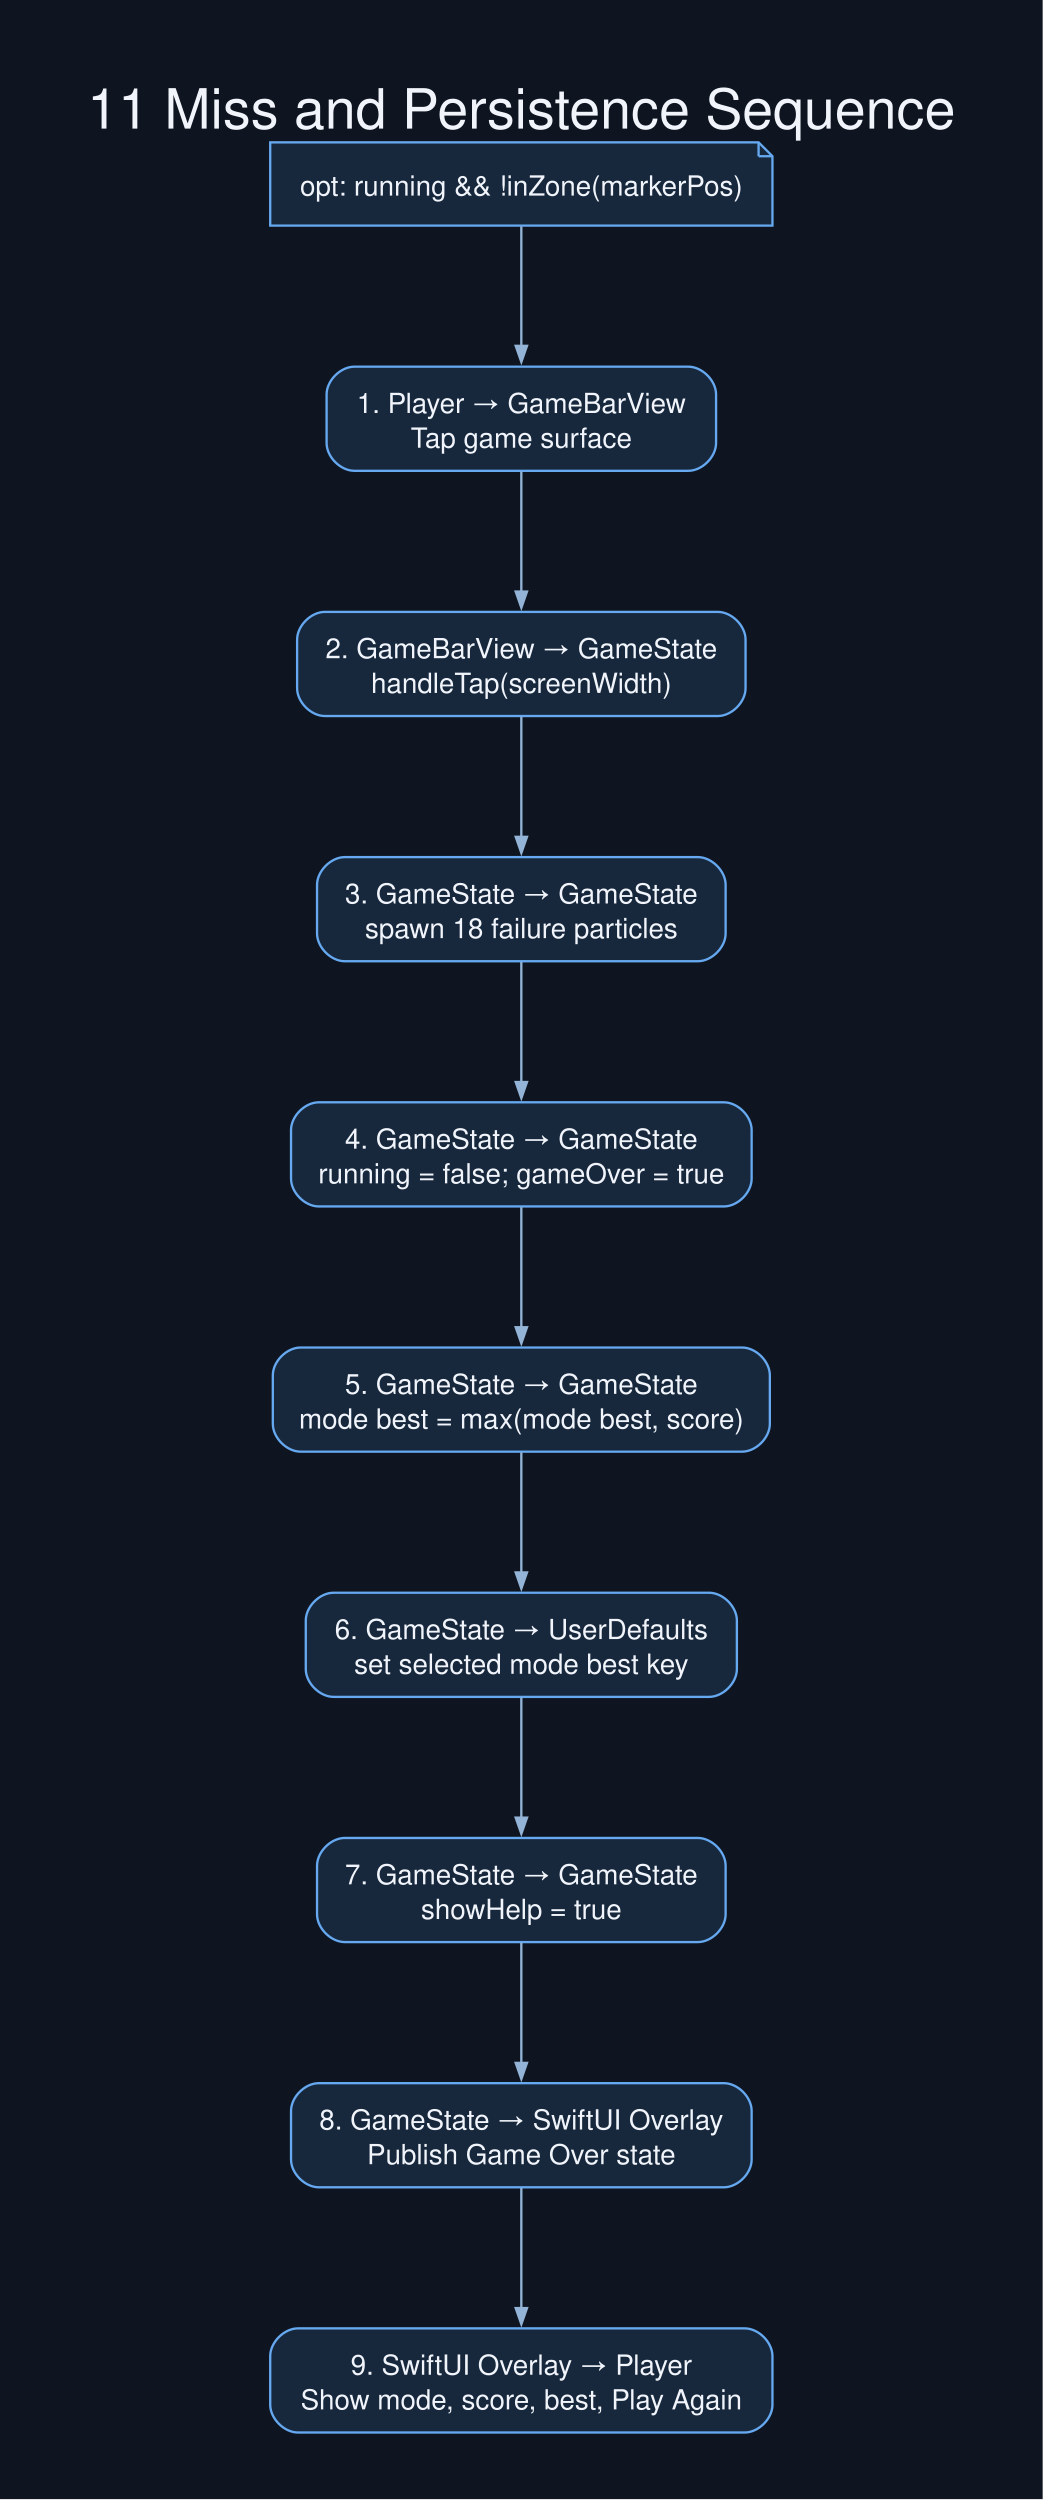
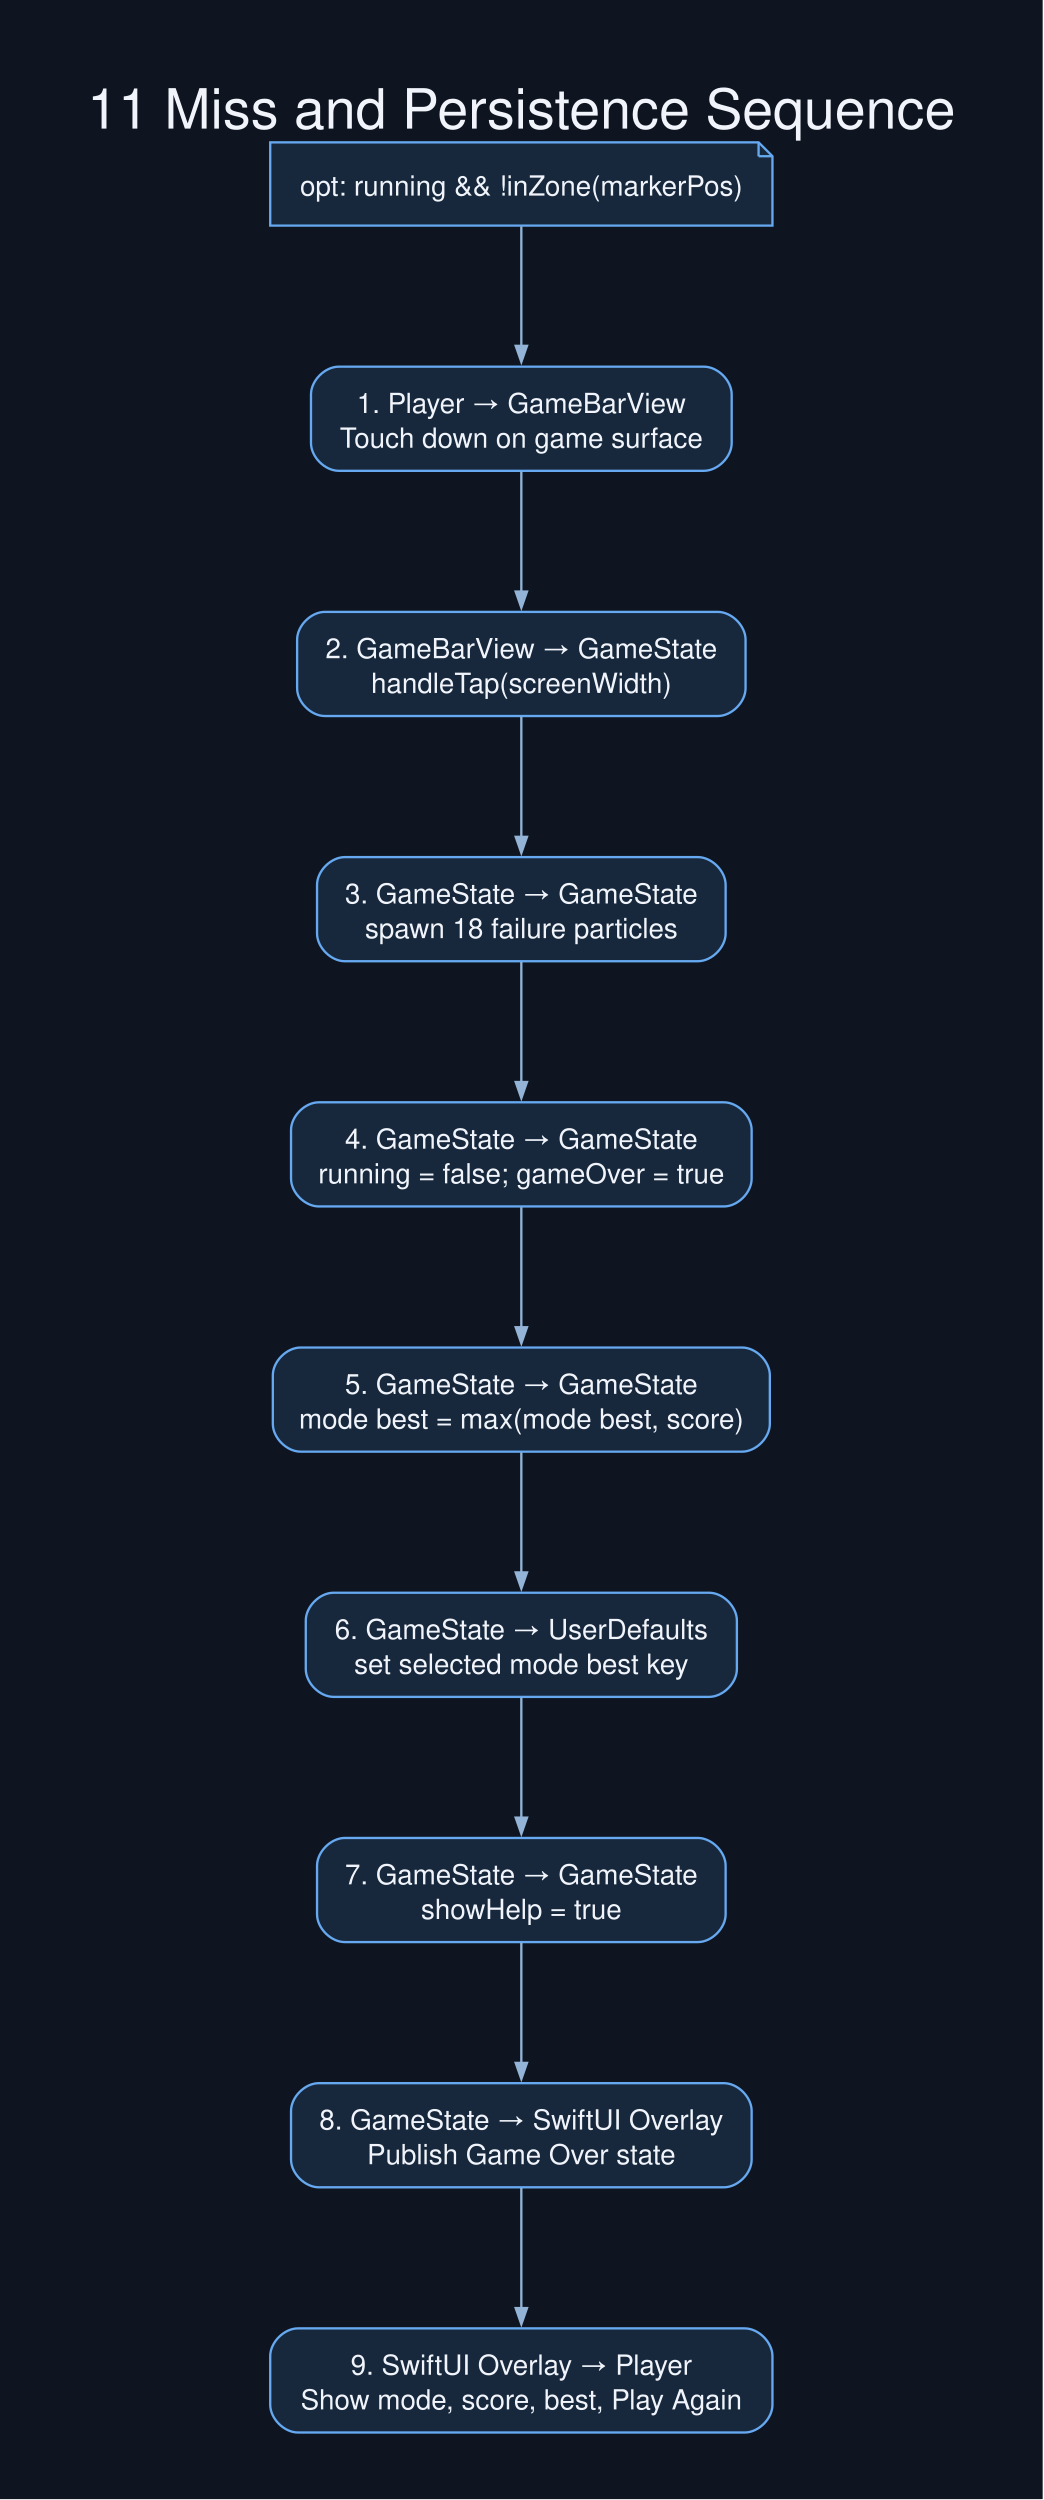
<svg xmlns="http://www.w3.org/2000/svg" width="451pt" height="1081pt" viewBox="0.00 0.00 451.00 1081.00">
  <g id="graph0" class="graph" transform="scale(1 1) rotate(0) translate(28.8 1051.82)">
    <polygon fill="#0e1520" stroke="none" points="-28.8,28.8 -28.8,-1051.82 422.05,-1051.82 422.05,28.8 -28.8,28.8" />
    <text xml:space="preserve" text-anchor="middle" x="196.62" y="-996.22" font-family="Helvetica,sans-Serif" font-size="24.00" fill="#f1f5fb">11 Miss and Persistence Sequence</text>
    <g id="node1" class="node">
      <polygon fill="#17283d" stroke="#66a9f1" points="299.21,-990.27 88.04,-990.27 88.04,-954.27 305.21,-954.27 305.21,-984.27 299.21,-990.27" />
      <polyline fill="none" stroke="#66a9f1" points="299.21,-990.27 299.21,-984.27" />
      <polyline fill="none" stroke="#66a9f1" points="305.21,-984.27 299.21,-984.27" />
      <text xml:space="preserve" text-anchor="middle" x="196.62" y="-967.24" font-family="Helvetica,sans-Serif" font-size="12.00" fill="#f1f5fb">opt: running &amp;&amp; !inZone(markerPos)</text>
    </g>
    <g id="node2" class="node">
-       <path fill="#17283d" stroke="#66a9f1" d="M268.83,-893.27C268.83,-893.27 124.42,-893.27 124.42,-893.27 118.42,-893.27 112.42,-887.27 112.42,-881.27 112.42,-881.27 112.42,-860.24 112.42,-860.24 112.42,-854.24 118.42,-848.24 124.42,-848.24 124.42,-848.24 268.83,-848.24 268.83,-848.24 274.83,-848.24 280.83,-854.24 280.83,-860.24 280.83,-860.24 280.83,-881.27 280.83,-881.27 280.83,-887.27 274.83,-893.27 268.83,-893.27" />
+       <path fill="#17283d" stroke="#66a9f1" d="M275.58,-893.27C275.58,-893.27 117.67,-893.27 117.67,-893.27 111.67,-893.27 105.67,-887.27 105.67,-881.27 105.67,-881.27 105.67,-860.24 105.67,-860.24 105.67,-854.24 111.67,-848.24 117.67,-848.24 117.67,-848.24 275.58,-848.24 275.58,-848.24 281.58,-848.24 287.58,-854.24 287.58,-860.24 287.58,-860.24 287.58,-881.27 287.58,-881.27 287.58,-887.27 281.58,-893.27 275.58,-893.27" />
      <text xml:space="preserve" text-anchor="middle" x="196.62" y="-873.23" font-family="Helvetica,sans-Serif" font-size="12.00" fill="#f1f5fb">1. Player → GameBarView</text>
-       <text xml:space="preserve" text-anchor="middle" x="196.62" y="-858.23" font-family="Helvetica,sans-Serif" font-size="12.00" fill="#f1f5fb">Tap game surface</text>
+       <text xml:space="preserve" text-anchor="middle" x="196.62" y="-858.23" font-family="Helvetica,sans-Serif" font-size="12.00" fill="#f1f5fb">Touch down on game surface</text>
    </g>
    <g id="edge1" class="edge">
      <path fill="none" stroke="#93b4d7" d="M196.62,-953.94C196.62,-939.71 196.62,-919.22 196.62,-902.26" />
      <polygon fill="#93b4d7" stroke="#93b4d7" points="199.08,-902.28 196.63,-895.28 194.18,-902.28 199.08,-902.28" />
    </g>
    <g id="node3" class="node">
      <path fill="#17283d" stroke="#66a9f1" d="M281.58,-787.24C281.58,-787.24 111.67,-787.24 111.67,-787.24 105.67,-787.24 99.67,-781.24 99.67,-775.24 99.67,-775.24 99.67,-754.21 99.67,-754.21 99.67,-748.21 105.67,-742.21 111.67,-742.21 111.67,-742.21 281.58,-742.21 281.58,-742.21 287.58,-742.21 293.58,-748.21 293.58,-754.21 293.58,-754.21 293.58,-775.24 293.58,-775.24 293.58,-781.24 287.58,-787.24 281.58,-787.24" />
      <text xml:space="preserve" text-anchor="middle" x="196.62" y="-767.2" font-family="Helvetica,sans-Serif" font-size="12.00" fill="#f1f5fb">2. GameBarView → GameState</text>
      <text xml:space="preserve" text-anchor="middle" x="196.62" y="-752.2" font-family="Helvetica,sans-Serif" font-size="12.00" fill="#f1f5fb">handleTap(screenWidth)</text>
    </g>
    <g id="edge2" class="edge">
      <path fill="none" stroke="#93b4d7" d="M196.62,-847.95C196.62,-832.83 196.62,-812.5 196.62,-795.84" />
      <polygon fill="#93b4d7" stroke="#93b4d7" points="199.08,-796.02 196.63,-789.02 194.18,-796.02 199.08,-796.02" />
    </g>
    <g id="node4" class="node">
      <path fill="#17283d" stroke="#66a9f1" d="M272.96,-681.21C272.96,-681.21 120.29,-681.21 120.29,-681.21 114.29,-681.21 108.29,-675.21 108.29,-669.21 108.29,-669.21 108.29,-648.18 108.29,-648.18 108.29,-642.18 114.29,-636.18 120.29,-636.18 120.29,-636.18 272.96,-636.18 272.96,-636.18 278.96,-636.18 284.96,-642.18 284.96,-648.18 284.96,-648.18 284.96,-669.21 284.96,-669.21 284.96,-675.21 278.96,-681.21 272.96,-681.21" />
      <text xml:space="preserve" text-anchor="middle" x="196.62" y="-661.17" font-family="Helvetica,sans-Serif" font-size="12.00" fill="#f1f5fb">3. GameState → GameState</text>
      <text xml:space="preserve" text-anchor="middle" x="196.62" y="-646.17" font-family="Helvetica,sans-Serif" font-size="12.00" fill="#f1f5fb">spawn 18 failure particles</text>
    </g>
    <g id="edge3" class="edge">
      <path fill="none" stroke="#93b4d7" d="M196.62,-741.92C196.62,-726.8 196.62,-706.47 196.62,-689.81" />
      <polygon fill="#93b4d7" stroke="#93b4d7" points="199.08,-689.99 196.63,-682.99 194.18,-689.99 199.08,-689.99" />
    </g>
    <g id="node5" class="node">
      <path fill="#17283d" stroke="#66a9f1" d="M284.21,-575.18C284.21,-575.18 109.04,-575.18 109.04,-575.18 103.04,-575.18 97.04,-569.18 97.04,-563.18 97.04,-563.18 97.04,-542.15 97.04,-542.15 97.04,-536.15 103.04,-530.15 109.04,-530.15 109.04,-530.15 284.21,-530.15 284.21,-530.15 290.21,-530.15 296.21,-536.15 296.21,-542.15 296.21,-542.15 296.21,-563.18 296.21,-563.18 296.21,-569.18 290.21,-575.18 284.21,-575.18" />
      <text xml:space="preserve" text-anchor="middle" x="196.62" y="-555.14" font-family="Helvetica,sans-Serif" font-size="12.00" fill="#f1f5fb">4. GameState → GameState</text>
      <text xml:space="preserve" text-anchor="middle" x="196.62" y="-540.14" font-family="Helvetica,sans-Serif" font-size="12.00" fill="#f1f5fb">running = false; gameOver = true</text>
    </g>
    <g id="edge4" class="edge">
      <path fill="none" stroke="#93b4d7" d="M196.62,-635.89C196.62,-620.77 196.62,-600.44 196.62,-583.78" />
      <polygon fill="#93b4d7" stroke="#93b4d7" points="199.08,-583.96 196.63,-576.96 194.18,-583.96 199.08,-583.96" />
    </g>
    <g id="node6" class="node">
      <path fill="#17283d" stroke="#66a9f1" d="M292.08,-469.15C292.08,-469.15 101.17,-469.15 101.17,-469.15 95.17,-469.15 89.17,-463.15 89.17,-457.15 89.17,-457.15 89.17,-436.12 89.17,-436.12 89.17,-430.12 95.17,-424.12 101.17,-424.12 101.17,-424.12 292.08,-424.12 292.08,-424.12 298.08,-424.12 304.08,-430.12 304.08,-436.12 304.08,-436.12 304.08,-457.15 304.08,-457.15 304.08,-463.15 298.08,-469.15 292.08,-469.15" />
      <text xml:space="preserve" text-anchor="middle" x="196.62" y="-449.11" font-family="Helvetica,sans-Serif" font-size="12.00" fill="#f1f5fb">5. GameState → GameState</text>
      <text xml:space="preserve" text-anchor="middle" x="196.62" y="-434.11" font-family="Helvetica,sans-Serif" font-size="12.00" fill="#f1f5fb">mode best = max(mode best, score)</text>
    </g>
    <g id="edge5" class="edge">
      <path fill="none" stroke="#93b4d7" d="M196.62,-529.86C196.62,-514.74 196.62,-494.41 196.62,-477.75" />
      <polygon fill="#93b4d7" stroke="#93b4d7" points="199.08,-477.93 196.63,-470.93 194.18,-477.93 199.08,-477.93" />
    </g>
    <g id="node7" class="node">
      <path fill="#17283d" stroke="#66a9f1" d="M277.83,-363.12C277.83,-363.12 115.42,-363.12 115.42,-363.12 109.42,-363.12 103.42,-357.12 103.42,-351.12 103.42,-351.12 103.42,-330.09 103.42,-330.09 103.42,-324.09 109.42,-318.09 115.42,-318.09 115.42,-318.09 277.83,-318.09 277.83,-318.09 283.83,-318.09 289.83,-324.09 289.83,-330.09 289.83,-330.09 289.83,-351.12 289.83,-351.12 289.83,-357.12 283.83,-363.12 277.83,-363.12" />
      <text xml:space="preserve" text-anchor="middle" x="196.62" y="-343.08" font-family="Helvetica,sans-Serif" font-size="12.00" fill="#f1f5fb">6. GameState → UserDefaults</text>
      <text xml:space="preserve" text-anchor="middle" x="196.62" y="-328.08" font-family="Helvetica,sans-Serif" font-size="12.00" fill="#f1f5fb">set selected mode best key</text>
    </g>
    <g id="edge6" class="edge">
      <path fill="none" stroke="#93b4d7" d="M196.62,-423.83C196.62,-408.71 196.62,-388.38 196.62,-371.72" />
      <polygon fill="#93b4d7" stroke="#93b4d7" points="199.08,-371.9 196.63,-364.9 194.18,-371.9 199.08,-371.9" />
    </g>
    <g id="node8" class="node">
      <path fill="#17283d" stroke="#66a9f1" d="M272.96,-257.09C272.96,-257.09 120.29,-257.09 120.29,-257.09 114.29,-257.09 108.29,-251.09 108.29,-245.09 108.29,-245.09 108.29,-224.06 108.29,-224.06 108.29,-218.06 114.29,-212.06 120.29,-212.06 120.29,-212.06 272.96,-212.06 272.96,-212.06 278.96,-212.06 284.96,-218.06 284.96,-224.06 284.96,-224.06 284.96,-245.09 284.96,-245.09 284.96,-251.09 278.96,-257.09 272.96,-257.09" />
      <text xml:space="preserve" text-anchor="middle" x="196.62" y="-237.05" font-family="Helvetica,sans-Serif" font-size="12.00" fill="#f1f5fb">7. GameState → GameState</text>
      <text xml:space="preserve" text-anchor="middle" x="196.62" y="-222.05" font-family="Helvetica,sans-Serif" font-size="12.00" fill="#f1f5fb">showHelp = true</text>
    </g>
    <g id="edge7" class="edge">
      <path fill="none" stroke="#93b4d7" d="M196.62,-317.8C196.62,-302.68 196.62,-282.35 196.62,-265.69" />
      <polygon fill="#93b4d7" stroke="#93b4d7" points="199.08,-265.87 196.63,-258.87 194.18,-265.87 199.08,-265.87" />
    </g>
    <g id="node9" class="node">
      <path fill="#17283d" stroke="#66a9f1" d="M284.21,-151.06C284.21,-151.06 109.04,-151.06 109.04,-151.06 103.04,-151.06 97.04,-145.06 97.04,-139.06 97.04,-139.06 97.04,-118.03 97.04,-118.03 97.04,-112.03 103.04,-106.03 109.04,-106.03 109.04,-106.03 284.21,-106.03 284.21,-106.03 290.21,-106.03 296.21,-112.03 296.21,-118.03 296.21,-118.03 296.21,-139.06 296.21,-139.06 296.21,-145.06 290.21,-151.06 284.21,-151.06" />
      <text xml:space="preserve" text-anchor="middle" x="196.62" y="-131.02" font-family="Helvetica,sans-Serif" font-size="12.00" fill="#f1f5fb">8. GameState → SwiftUI Overlay</text>
      <text xml:space="preserve" text-anchor="middle" x="196.62" y="-116.02" font-family="Helvetica,sans-Serif" font-size="12.00" fill="#f1f5fb">Publish Game Over state</text>
    </g>
    <g id="edge8" class="edge">
      <path fill="none" stroke="#93b4d7" d="M196.62,-211.77C196.62,-196.65 196.62,-176.32 196.62,-159.66" />
      <polygon fill="#93b4d7" stroke="#93b4d7" points="199.08,-159.84 196.63,-152.84 194.18,-159.84 199.08,-159.84" />
    </g>
    <g id="node10" class="node">
      <path fill="#17283d" stroke="#66a9f1" d="M293.21,-45.03C293.21,-45.03 100.04,-45.03 100.04,-45.03 94.04,-45.03 88.04,-39.03 88.04,-33.03 88.04,-33.03 88.04,-12 88.04,-12 88.04,-6 94.04,0 100.04,0 100.04,0 293.21,0 293.21,0 299.21,0 305.21,-6 305.21,-12 305.21,-12 305.21,-33.03 305.21,-33.03 305.21,-39.03 299.21,-45.03 293.21,-45.03" />
      <text xml:space="preserve" text-anchor="middle" x="196.62" y="-24.99" font-family="Helvetica,sans-Serif" font-size="12.00" fill="#f1f5fb">9. SwiftUI Overlay → Player</text>
      <text xml:space="preserve" text-anchor="middle" x="196.62" y="-9.99" font-family="Helvetica,sans-Serif" font-size="12.00" fill="#f1f5fb">Show mode, score, best, Play Again</text>
    </g>
    <g id="edge9" class="edge">
      <path fill="none" stroke="#93b4d7" d="M196.62,-105.74C196.62,-90.62 196.62,-70.29 196.62,-53.63" />
      <polygon fill="#93b4d7" stroke="#93b4d7" points="199.08,-53.81 196.63,-46.81 194.18,-53.81 199.08,-53.81" />
    </g>
  </g>
</svg>
